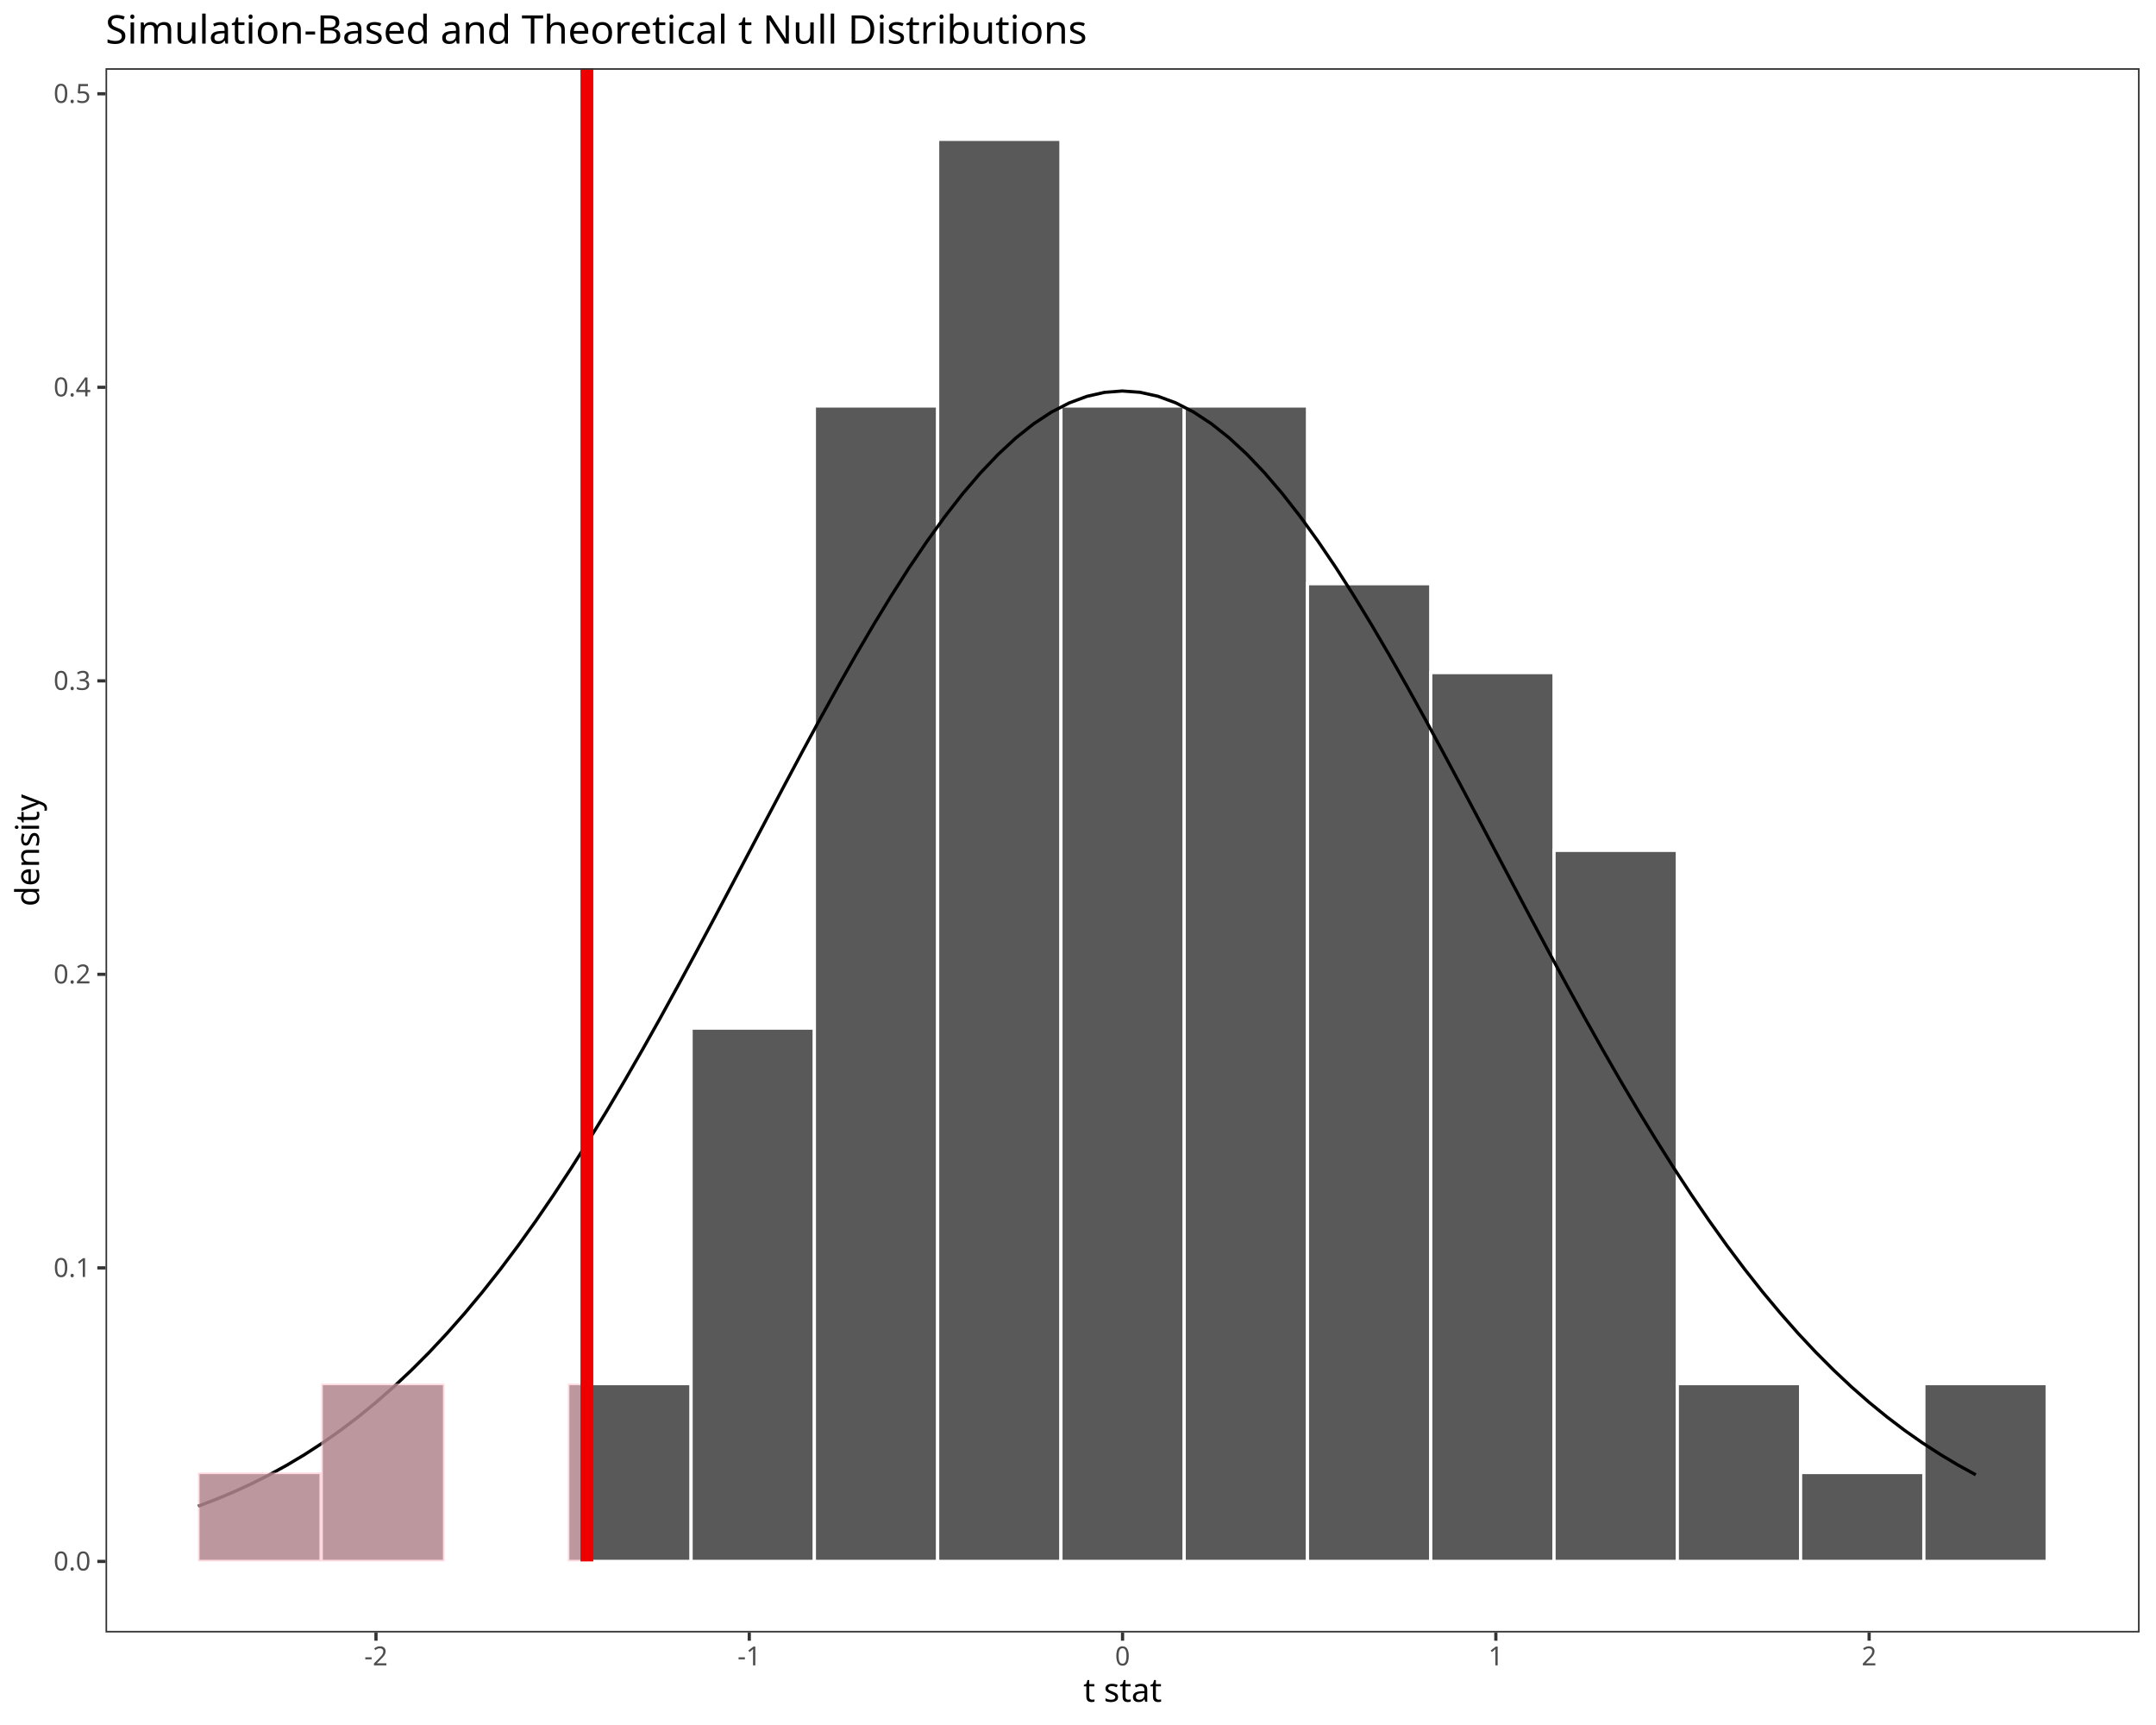
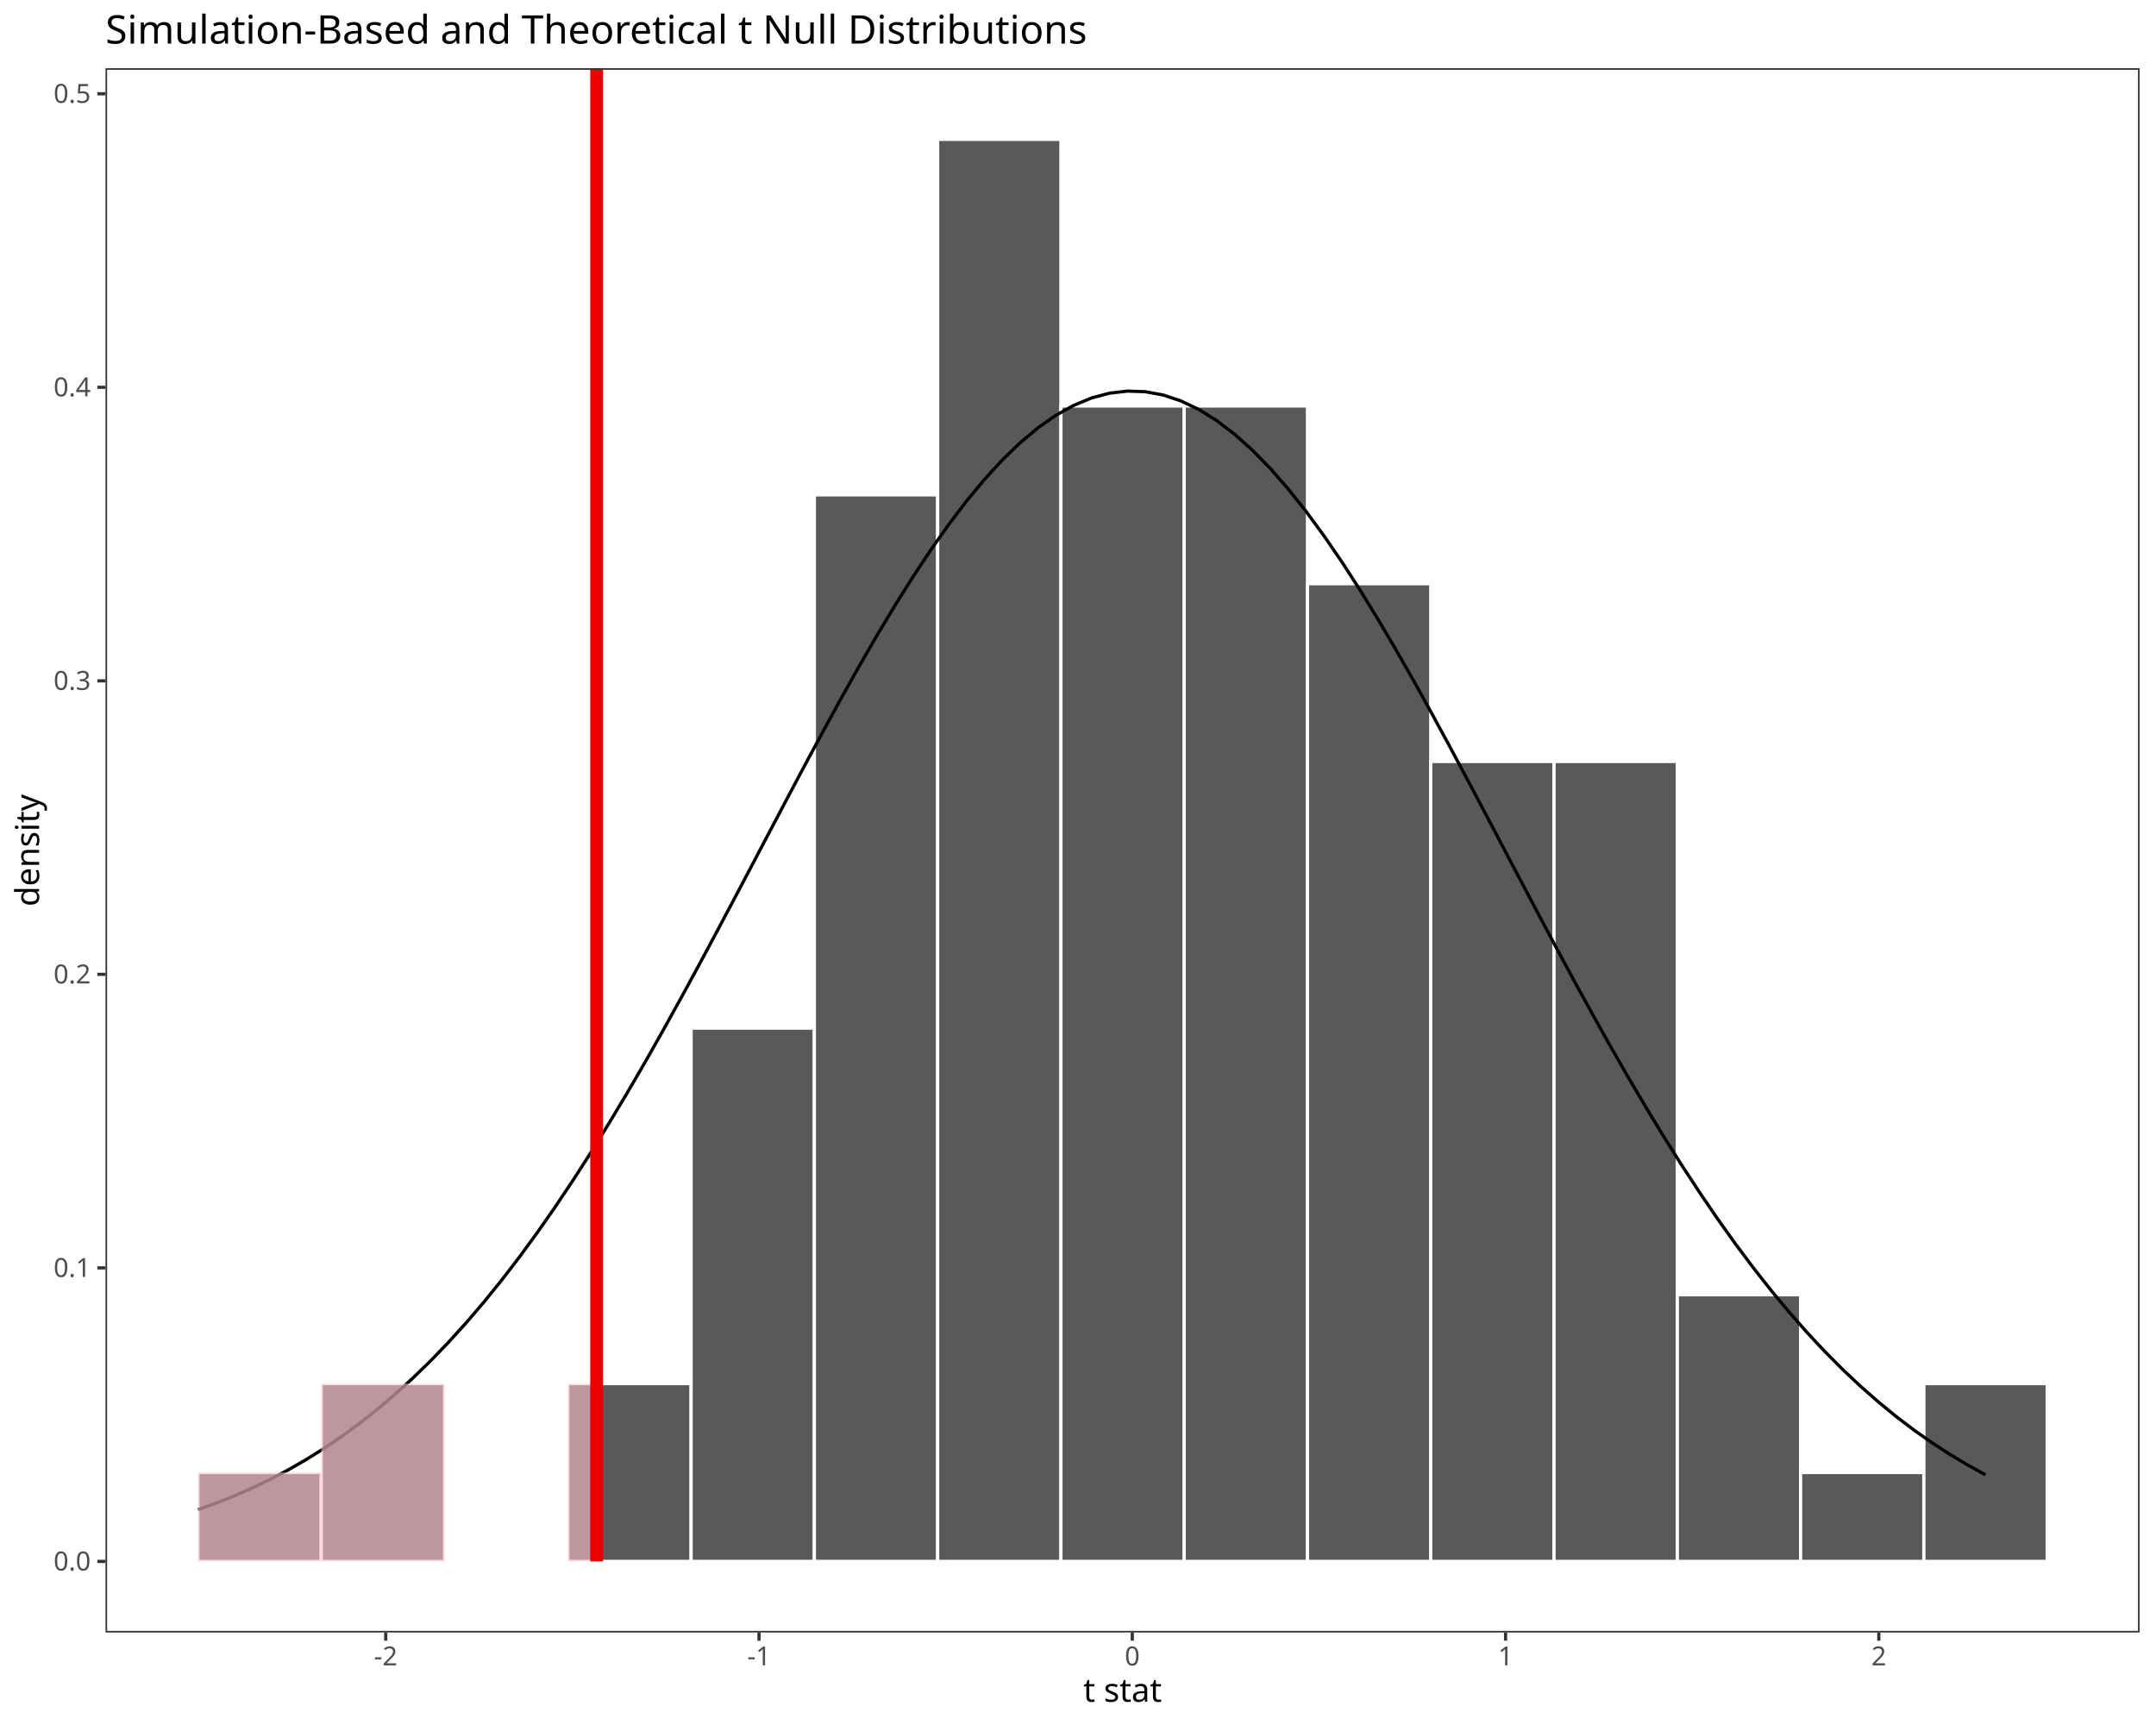
<svg xmlns="http://www.w3.org/2000/svg" class="svglite" data-engine-version="2.0" width="720.00pt" height="576.00pt" viewBox="0 0 720.00 576.00">
  <defs>
    <style type="text/css">
    .svglite line, .svglite polyline, .svglite polygon, .svglite path, .svglite rect, .svglite circle {
      fill: none;
      stroke: #000000;
      stroke-linecap: round;
      stroke-linejoin: round;
      stroke-miterlimit: 10.00;
    }
  </style>
  </defs>
  <rect width="100%" height="100%" style="stroke: none; fill: #FFFFFF;" />
  <defs>
    <clipPath id="cpMC4wMHw3MjAuMDB8MC4wMHw1NzYuMDA=">
      <rect x="0.00" y="0.00" width="720.00" height="576.00" />
    </clipPath>
  </defs>
  <g clip-path="url(#cpMC4wMHw3MjAuMDB8MC4wMHw1NzYuMDA=)">
    <rect x="0.00" y="0.00" width="720.00" height="576.00" style="stroke-width: 1.07; stroke: #FFFFFF; fill: #FFFFFF;" />
  </g>
  <defs>
    <clipPath id="cpMzUuMjR8NzE0LjUyfDIyLjc4fDU0NS4xMQ==">
      <rect x="35.24" y="22.78" width="679.28" height="522.33" />
    </clipPath>
  </defs>
  <g clip-path="url(#cpMzUuMjR8NzE0LjUyfDIyLjc4fDU0NS4xMQ==)">
    <rect x="35.24" y="22.78" width="679.28" height="522.33" style="stroke-width: 1.07; stroke: none; fill: #FFFFFF;" />
    <rect x="66.11" y="491.69" width="41.17" height="29.68" style="stroke-width: 1.07; stroke: #FFFFFF; stroke-linecap: butt; stroke-linejoin: miter; fill: #595959;" />
    <rect x="107.28" y="462.01" width="41.17" height="59.36" style="stroke-width: 1.07; stroke: #FFFFFF; stroke-linecap: butt; stroke-linejoin: miter; fill: #595959;" />
    <rect x="148.45" y="521.37" width="41.17" height="0.00" style="stroke-width: 1.07; stroke: #FFFFFF; stroke-linecap: butt; stroke-linejoin: miter; fill: #595959;" />
    <rect x="189.62" y="462.01" width="41.17" height="59.36" style="stroke-width: 1.07; stroke: #FFFFFF; stroke-linecap: butt; stroke-linejoin: miter; fill: #595959;" />
    <rect x="230.79" y="343.30" width="41.17" height="178.07" style="stroke-width: 1.07; stroke: #FFFFFF; stroke-linecap: butt; stroke-linejoin: miter; fill: #595959;" />
-     <rect x="271.96" y="135.56" width="41.17" height="385.81" style="stroke-width: 1.07; stroke: #FFFFFF; stroke-linecap: butt; stroke-linejoin: miter; fill: #595959;" />
+     <rect x="271.96" y="165.24" width="41.17" height="356.13" style="stroke-width: 1.07; stroke: #FFFFFF; stroke-linecap: butt; stroke-linejoin: miter; fill: #595959;" />
    <rect x="313.13" y="46.53" width="41.17" height="474.84" style="stroke-width: 1.07; stroke: #FFFFFF; stroke-linecap: butt; stroke-linejoin: miter; fill: #595959;" />
    <rect x="354.30" y="135.56" width="41.17" height="385.81" style="stroke-width: 1.07; stroke: #FFFFFF; stroke-linecap: butt; stroke-linejoin: miter; fill: #595959;" />
    <rect x="395.46" y="135.56" width="41.17" height="385.81" style="stroke-width: 1.07; stroke: #FFFFFF; stroke-linecap: butt; stroke-linejoin: miter; fill: #595959;" />
    <rect x="436.63" y="194.91" width="41.17" height="326.46" style="stroke-width: 1.07; stroke: #FFFFFF; stroke-linecap: butt; stroke-linejoin: miter; fill: #595959;" />
-     <rect x="477.80" y="224.59" width="41.17" height="296.78" style="stroke-width: 1.07; stroke: #FFFFFF; stroke-linecap: butt; stroke-linejoin: miter; fill: #595959;" />
-     <rect x="518.97" y="283.95" width="41.17" height="237.42" style="stroke-width: 1.07; stroke: #FFFFFF; stroke-linecap: butt; stroke-linejoin: miter; fill: #595959;" />
-     <rect x="560.14" y="462.01" width="41.17" height="59.36" style="stroke-width: 1.07; stroke: #FFFFFF; stroke-linecap: butt; stroke-linejoin: miter; fill: #595959;" />
+     <rect x="477.80" y="254.27" width="41.17" height="267.10" style="stroke-width: 1.07; stroke: #FFFFFF; stroke-linecap: butt; stroke-linejoin: miter; fill: #595959;" />
+     <rect x="518.97" y="254.27" width="41.17" height="267.10" style="stroke-width: 1.07; stroke: #FFFFFF; stroke-linecap: butt; stroke-linejoin: miter; fill: #595959;" />
+     <rect x="560.14" y="432.34" width="41.17" height="89.03" style="stroke-width: 1.07; stroke: #FFFFFF; stroke-linecap: butt; stroke-linejoin: miter; fill: #595959;" />
    <rect x="601.31" y="491.69" width="41.17" height="29.68" style="stroke-width: 1.07; stroke: #FFFFFF; stroke-linecap: butt; stroke-linejoin: miter; fill: #595959;" />
    <rect x="642.48" y="462.01" width="41.17" height="59.36" style="stroke-width: 1.07; stroke: #FFFFFF; stroke-linecap: butt; stroke-linejoin: miter; fill: #595959;" />
-     <polyline points="66.12,502.95 72.05,500.69 77.99,498.20 83.93,495.48 89.86,492.49 95.80,489.24 101.74,485.69 107.67,481.84 113.61,477.68 119.55,473.18 125.48,468.33 131.42,463.13 137.36,457.55 143.30,451.60 149.23,445.27 155.17,438.54 161.11,431.42 167.04,423.91 172.98,416.00 178.92,407.71 184.85,399.04 190.79,390.00 196.73,380.61 202.67,370.88 208.60,360.85 214.54,350.53 220.48,339.96 226.41,329.16 232.35,318.18 238.29,307.06 244.22,295.84 250.16,284.57 256.10,273.29 262.04,262.06 267.97,250.94 273.91,239.98 279.85,229.24 285.78,218.77 291.72,208.64 297.66,198.89 303.59,189.60 309.53,180.82 315.47,172.59 321.40,164.97 327.34,158.02 333.28,151.77 339.22,146.26 345.15,141.54 351.09,137.63 357.03,134.56 362.96,132.35 368.90,131.01 374.84,130.56 380.77,131.00 386.71,132.32 392.65,134.52 398.59,137.58 404.52,141.48 410.46,146.19 416.40,151.68 422.33,157.92 428.27,164.87 434.21,172.48 440.14,180.70 446.08,189.47 452.02,198.76 457.95,208.49 463.89,218.62 469.83,229.09 475.77,239.83 481.70,250.79 487.64,261.91 493.58,273.13 499.51,284.41 505.45,295.68 511.39,306.90 517.32,318.03 523.26,329.01 529.20,339.81 535.14,350.38 541.07,360.71 547.01,370.74 552.95,380.47 558.88,389.87 564.82,398.91 570.76,407.59 576.69,415.89 582.63,423.80 588.57,431.32 594.51,438.44 600.44,445.18 606.38,451.52 612.32,457.47 618.25,463.05 624.19,468.26 630.13,473.11 636.06,477.62 642.00,481.79 647.94,485.64 653.87,489.19 659.81,492.45 " style="stroke-width: 1.07; stroke-linecap: butt;" />
-     <polygon points="66.12,491.69 66.12,491.69 107.28,491.69 107.28,491.69 107.28,501.59 107.28,511.48 107.28,521.37 107.28,501.59 107.28,481.80 107.28,462.01 107.28,462.01 148.45,462.01 148.45,462.01 148.45,481.80 148.45,501.59 148.45,521.37 148.45,521.37 148.45,521.37 148.45,521.37 148.45,521.37 189.62,521.37 189.62,521.37 189.62,521.37 189.62,521.37 189.62,521.37 189.62,501.59 189.62,481.80 189.62,462.01 189.62,462.01 195.99,462.01 195.99,462.01 195.99,521.37 195.99,521.37 195.99,521.37 189.62,521.37 189.62,521.37 189.62,521.37 189.62,521.37 189.62,521.37 189.62,521.37 189.62,521.37 189.62,521.37 189.62,521.37 148.45,521.37 148.45,521.37 148.45,521.37 148.45,521.37 148.45,521.37 148.45,521.37 148.45,521.37 148.45,521.37 148.45,521.37 107.28,521.37 107.28,521.37 107.28,521.37 107.28,521.37 107.28,521.37 107.28,521.37 107.28,521.37 107.28,521.37 107.28,521.37 66.12,521.37 66.12,521.37 66.11,521.37 " style="stroke-width: 0.00; stroke: none; stroke-linecap: butt; fill: #FFC0CB; fill-opacity: 0.60;" />
-     <polyline points="66.12,491.69 66.12,491.69 107.28,491.69 107.28,491.69 107.28,501.59 107.28,511.48 107.28,521.37 107.28,501.59 107.28,481.80 107.28,462.01 107.28,462.01 148.45,462.01 148.45,462.01 148.45,481.80 148.45,501.59 148.45,521.37 148.45,521.37 148.45,521.37 148.45,521.37 148.45,521.37 189.62,521.37 189.62,521.37 189.62,521.37 189.62,521.37 189.62,521.37 189.62,501.59 189.62,481.80 189.62,462.01 189.62,462.01 195.99,462.01 195.99,462.01 " style="stroke-width: 1.07; stroke: none; stroke-linecap: butt;" />
-     <line x1="195.99" y1="521.37" x2="195.99" y2="22.78" style="stroke-width: 4.27; stroke: #EE0000; stroke-linecap: butt;" />
+     <polyline points="66.12,504.09 72.08,501.94 78.05,499.57 84.02,496.96 89.99,494.09 95.96,490.97 101.93,487.55 107.90,483.84 113.87,479.82 119.84,475.46 125.81,470.76 131.78,465.71 137.75,460.28 143.72,454.48 149.69,448.30 155.66,441.72 161.63,434.74 167.60,427.37 173.57,419.60 179.53,411.43 185.50,402.88 191.47,393.95 197.44,384.66 203.41,375.02 209.38,365.06 215.35,354.80 221.32,344.27 227.29,333.50 233.26,322.53 239.23,311.40 245.20,300.15 251.17,288.83 257.14,277.48 263.11,266.17 269.08,254.94 275.05,243.86 281.02,232.97 286.98,222.34 292.95,212.03 298.92,202.10 304.89,192.60 310.86,183.59 316.83,175.14 322.80,167.28 328.77,160.08 334.74,153.57 340.71,147.81 346.68,142.82 352.65,138.65 358.62,135.33 364.59,132.86 370.56,131.28 376.53,130.59 382.50,130.80 388.47,131.90 394.43,133.90 400.40,136.76 406.37,140.48 412.34,145.04 418.31,150.39 424.28,156.50 430.25,163.33 436.22,170.84 442.19,178.99 448.16,187.70 454.13,196.94 460.10,206.65 466.07,216.77 472.04,227.23 478.01,237.99 483.98,248.98 489.95,260.13 495.92,271.41 501.88,282.74 507.85,294.08 513.82,305.37 519.79,316.57 525.76,327.64 531.73,338.52 537.70,349.18 543.67,359.59 549.64,369.71 555.61,379.53 561.58,389.01 567.55,398.13 573.52,406.89 579.49,415.26 585.46,423.25 591.43,430.84 597.40,438.03 603.37,444.82 609.33,451.21 615.30,457.22 621.27,462.84 627.24,468.09 633.21,472.98 639.18,477.52 645.15,481.72 651.12,485.60 657.09,489.17 663.06,492.45 " style="stroke-width: 1.07; stroke-linecap: butt;" />
+     <polygon points="66.12,491.69 107.28,491.69 107.28,521.37 107.28,462.01 148.45,462.01 148.45,521.37 148.45,521.37 189.62,521.37 189.62,521.37 189.62,462.01 199.24,462.01 199.24,521.37 189.62,521.37 189.62,521.37 189.62,521.37 148.45,521.37 148.45,521.37 148.45,521.37 107.28,521.37 107.28,521.37 107.28,521.37 66.12,521.37 " style="stroke-width: 0.00; stroke: none; stroke-linecap: butt; fill: #FFC0CB; fill-opacity: 0.60;" />
+     <polyline points="66.12,491.69 107.28,491.69 107.28,521.37 107.28,462.01 148.45,462.01 148.45,521.37 148.45,521.37 189.62,521.37 189.62,521.37 189.62,462.01 199.24,462.01 " style="stroke-width: 1.07; stroke: none; stroke-linecap: butt;" />
+     <line x1="199.24" y1="521.37" x2="199.24" y2="22.78" style="stroke-width: 4.27; stroke: #EE0000; stroke-linecap: butt;" />
    <rect x="35.24" y="22.78" width="679.28" height="522.33" style="stroke-width: 1.07; stroke: #333333;" />
  </g>
  <g clip-path="url(#cpMC4wMHw3MjAuMDB8MC4wMHw1NzYuMDA=)">
    <text x="30.31" y="524.40" text-anchor="end" style="font-size: 8.80px; fill: #4D4D4D; font-family: sans;" textLength="12.23px" lengthAdjust="spacingAndGlyphs">0.0</text>
    <text x="30.31" y="426.39" text-anchor="end" style="font-size: 8.80px; fill: #4D4D4D; font-family: sans;" textLength="12.23px" lengthAdjust="spacingAndGlyphs">0.1</text>
    <text x="30.31" y="328.38" text-anchor="end" style="font-size: 8.80px; fill: #4D4D4D; font-family: sans;" textLength="12.23px" lengthAdjust="spacingAndGlyphs">0.2</text>
    <text x="30.31" y="230.36" text-anchor="end" style="font-size: 8.80px; fill: #4D4D4D; font-family: sans;" textLength="12.23px" lengthAdjust="spacingAndGlyphs">0.3</text>
    <text x="30.31" y="132.35" text-anchor="end" style="font-size: 8.80px; fill: #4D4D4D; font-family: sans;" textLength="12.23px" lengthAdjust="spacingAndGlyphs">0.4</text>
    <text x="30.31" y="34.34" text-anchor="end" style="font-size: 8.80px; fill: #4D4D4D; font-family: sans;" textLength="12.23px" lengthAdjust="spacingAndGlyphs">0.5</text>
    <polyline points="32.50,521.37 35.24,521.37 " style="stroke-width: 1.07; stroke: #333333; stroke-linecap: butt;" />
    <polyline points="32.50,423.36 35.24,423.36 " style="stroke-width: 1.07; stroke: #333333; stroke-linecap: butt;" />
    <polyline points="32.50,325.35 35.24,325.35 " style="stroke-width: 1.07; stroke: #333333; stroke-linecap: butt;" />
    <polyline points="32.50,227.34 35.24,227.34 " style="stroke-width: 1.07; stroke: #333333; stroke-linecap: butt;" />
    <polyline points="32.50,129.32 35.24,129.32 " style="stroke-width: 1.07; stroke: #333333; stroke-linecap: butt;" />
    <polyline points="32.50,31.31 35.24,31.31 " style="stroke-width: 1.07; stroke: #333333; stroke-linecap: butt;" />
-     <polyline points="125.56,547.85 125.56,545.11 " style="stroke-width: 1.07; stroke: #333333; stroke-linecap: butt;" />
-     <polyline points="250.22,547.85 250.22,545.11 " style="stroke-width: 1.07; stroke: #333333; stroke-linecap: butt;" />
-     <polyline points="374.88,547.85 374.88,545.11 " style="stroke-width: 1.07; stroke: #333333; stroke-linecap: butt;" />
-     <polyline points="499.54,547.85 499.54,545.11 " style="stroke-width: 1.07; stroke: #333333; stroke-linecap: butt;" />
-     <polyline points="624.20,547.85 624.20,545.11 " style="stroke-width: 1.07; stroke: #333333; stroke-linecap: butt;" />
-     <text x="125.56" y="556.10" text-anchor="middle" style="font-size: 8.80px; fill: #4D4D4D; font-family: sans;" textLength="7.82px" lengthAdjust="spacingAndGlyphs">-2</text>
-     <text x="250.22" y="556.10" text-anchor="middle" style="font-size: 8.80px; fill: #4D4D4D; font-family: sans;" textLength="7.82px" lengthAdjust="spacingAndGlyphs">-1</text>
-     <text x="374.88" y="556.10" text-anchor="middle" style="font-size: 8.80px; fill: #4D4D4D; font-family: sans;" textLength="4.89px" lengthAdjust="spacingAndGlyphs">0</text>
-     <text x="499.54" y="556.10" text-anchor="middle" style="font-size: 8.80px; fill: #4D4D4D; font-family: sans;" textLength="4.89px" lengthAdjust="spacingAndGlyphs">1</text>
-     <text x="624.20" y="556.10" text-anchor="middle" style="font-size: 8.80px; fill: #4D4D4D; font-family: sans;" textLength="4.89px" lengthAdjust="spacingAndGlyphs">2</text>
+     <polyline points="128.81,547.85 128.81,545.11 " style="stroke-width: 1.07; stroke: #333333; stroke-linecap: butt;" />
+     <polyline points="253.47,547.85 253.47,545.11 " style="stroke-width: 1.07; stroke: #333333; stroke-linecap: butt;" />
+     <polyline points="378.13,547.85 378.13,545.11 " style="stroke-width: 1.07; stroke: #333333; stroke-linecap: butt;" />
+     <polyline points="502.79,547.85 502.79,545.11 " style="stroke-width: 1.07; stroke: #333333; stroke-linecap: butt;" />
+     <polyline points="627.44,547.85 627.44,545.11 " style="stroke-width: 1.07; stroke: #333333; stroke-linecap: butt;" />
+     <text x="128.81" y="556.10" text-anchor="middle" style="font-size: 8.80px; fill: #4D4D4D; font-family: sans;" textLength="7.82px" lengthAdjust="spacingAndGlyphs">-2</text>
+     <text x="253.47" y="556.10" text-anchor="middle" style="font-size: 8.80px; fill: #4D4D4D; font-family: sans;" textLength="7.82px" lengthAdjust="spacingAndGlyphs">-1</text>
+     <text x="378.13" y="556.10" text-anchor="middle" style="font-size: 8.80px; fill: #4D4D4D; font-family: sans;" textLength="4.89px" lengthAdjust="spacingAndGlyphs">0</text>
+     <text x="502.79" y="556.10" text-anchor="middle" style="font-size: 8.80px; fill: #4D4D4D; font-family: sans;" textLength="4.89px" lengthAdjust="spacingAndGlyphs">1</text>
+     <text x="627.44" y="556.10" text-anchor="middle" style="font-size: 8.80px; fill: #4D4D4D; font-family: sans;" textLength="4.89px" lengthAdjust="spacingAndGlyphs">2</text>
    <text x="374.88" y="568.24" text-anchor="middle" style="font-size: 11.00px; font-family: sans;" textLength="23.85px" lengthAdjust="spacingAndGlyphs">t stat</text>
    <text transform="translate(13.05,283.95) rotate(-90)" text-anchor="middle" style="font-size: 11.00px; font-family: sans;" textLength="34.86px" lengthAdjust="spacingAndGlyphs">density</text>
    <text x="35.24" y="14.56" style="font-size: 13.20px; font-family: sans;" textLength="308.17px" lengthAdjust="spacingAndGlyphs">Simulation-Based and Theoretical t Null Distributions</text>
  </g>
</svg>
